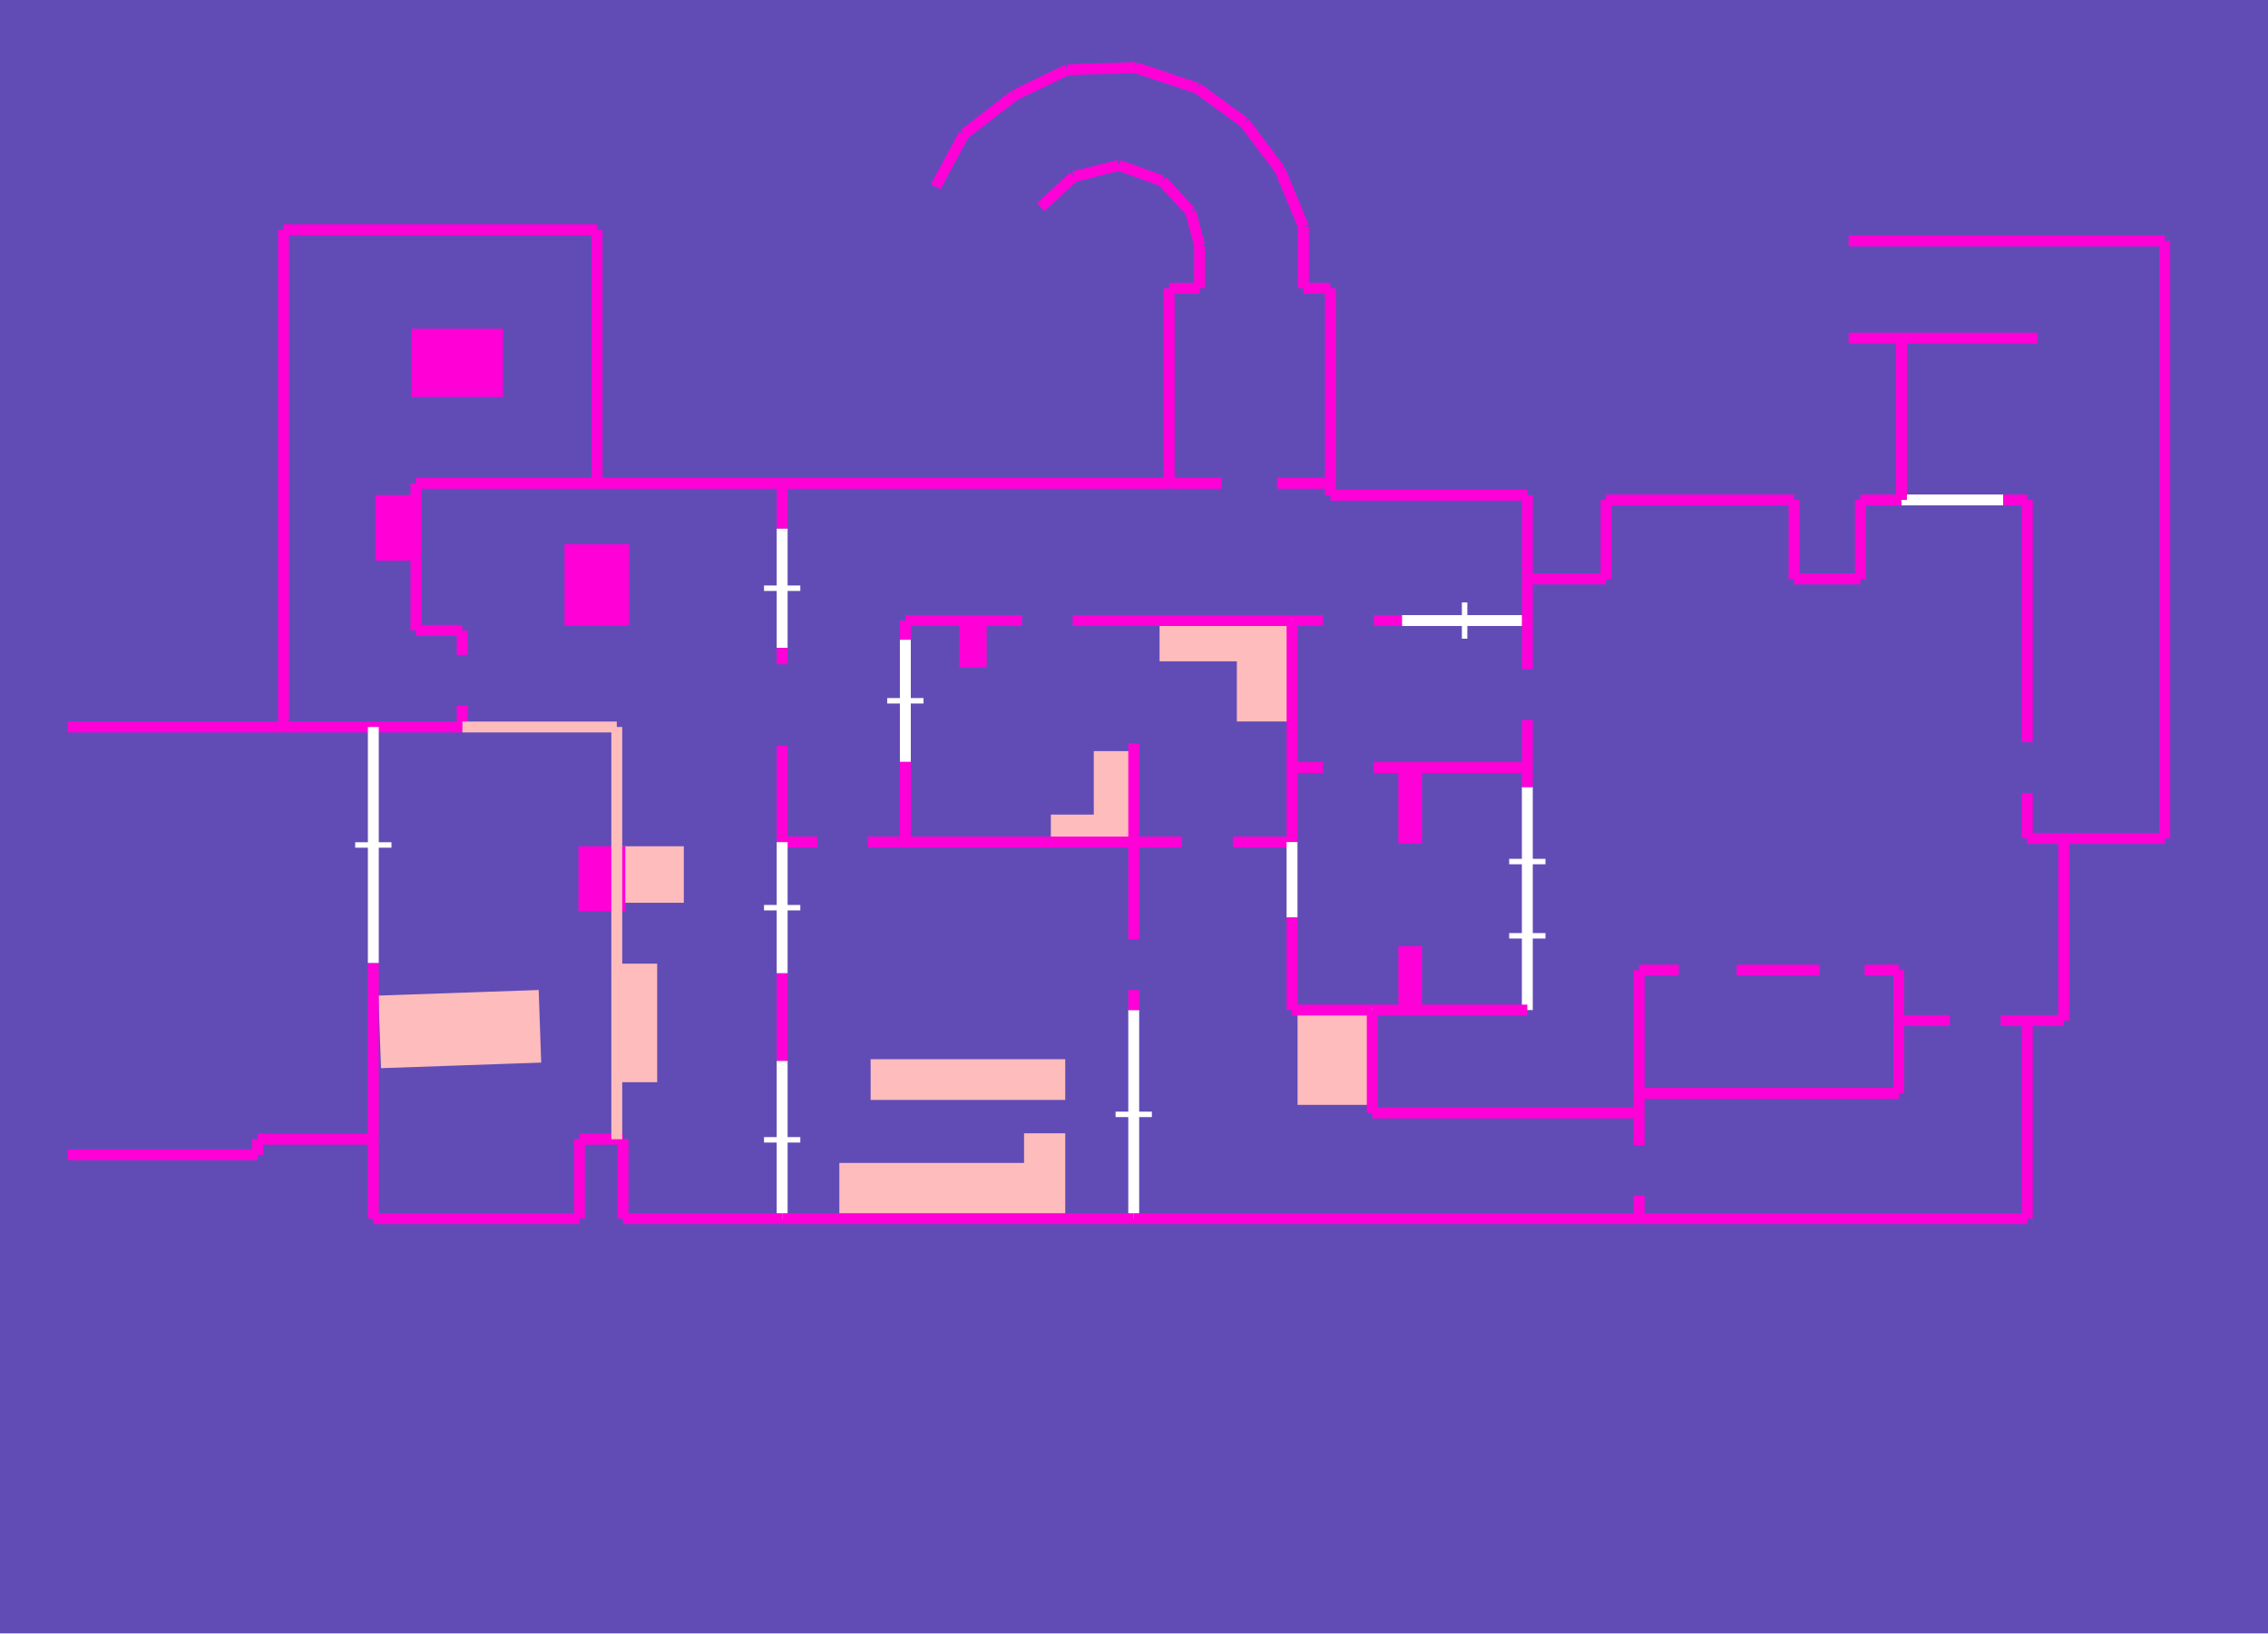
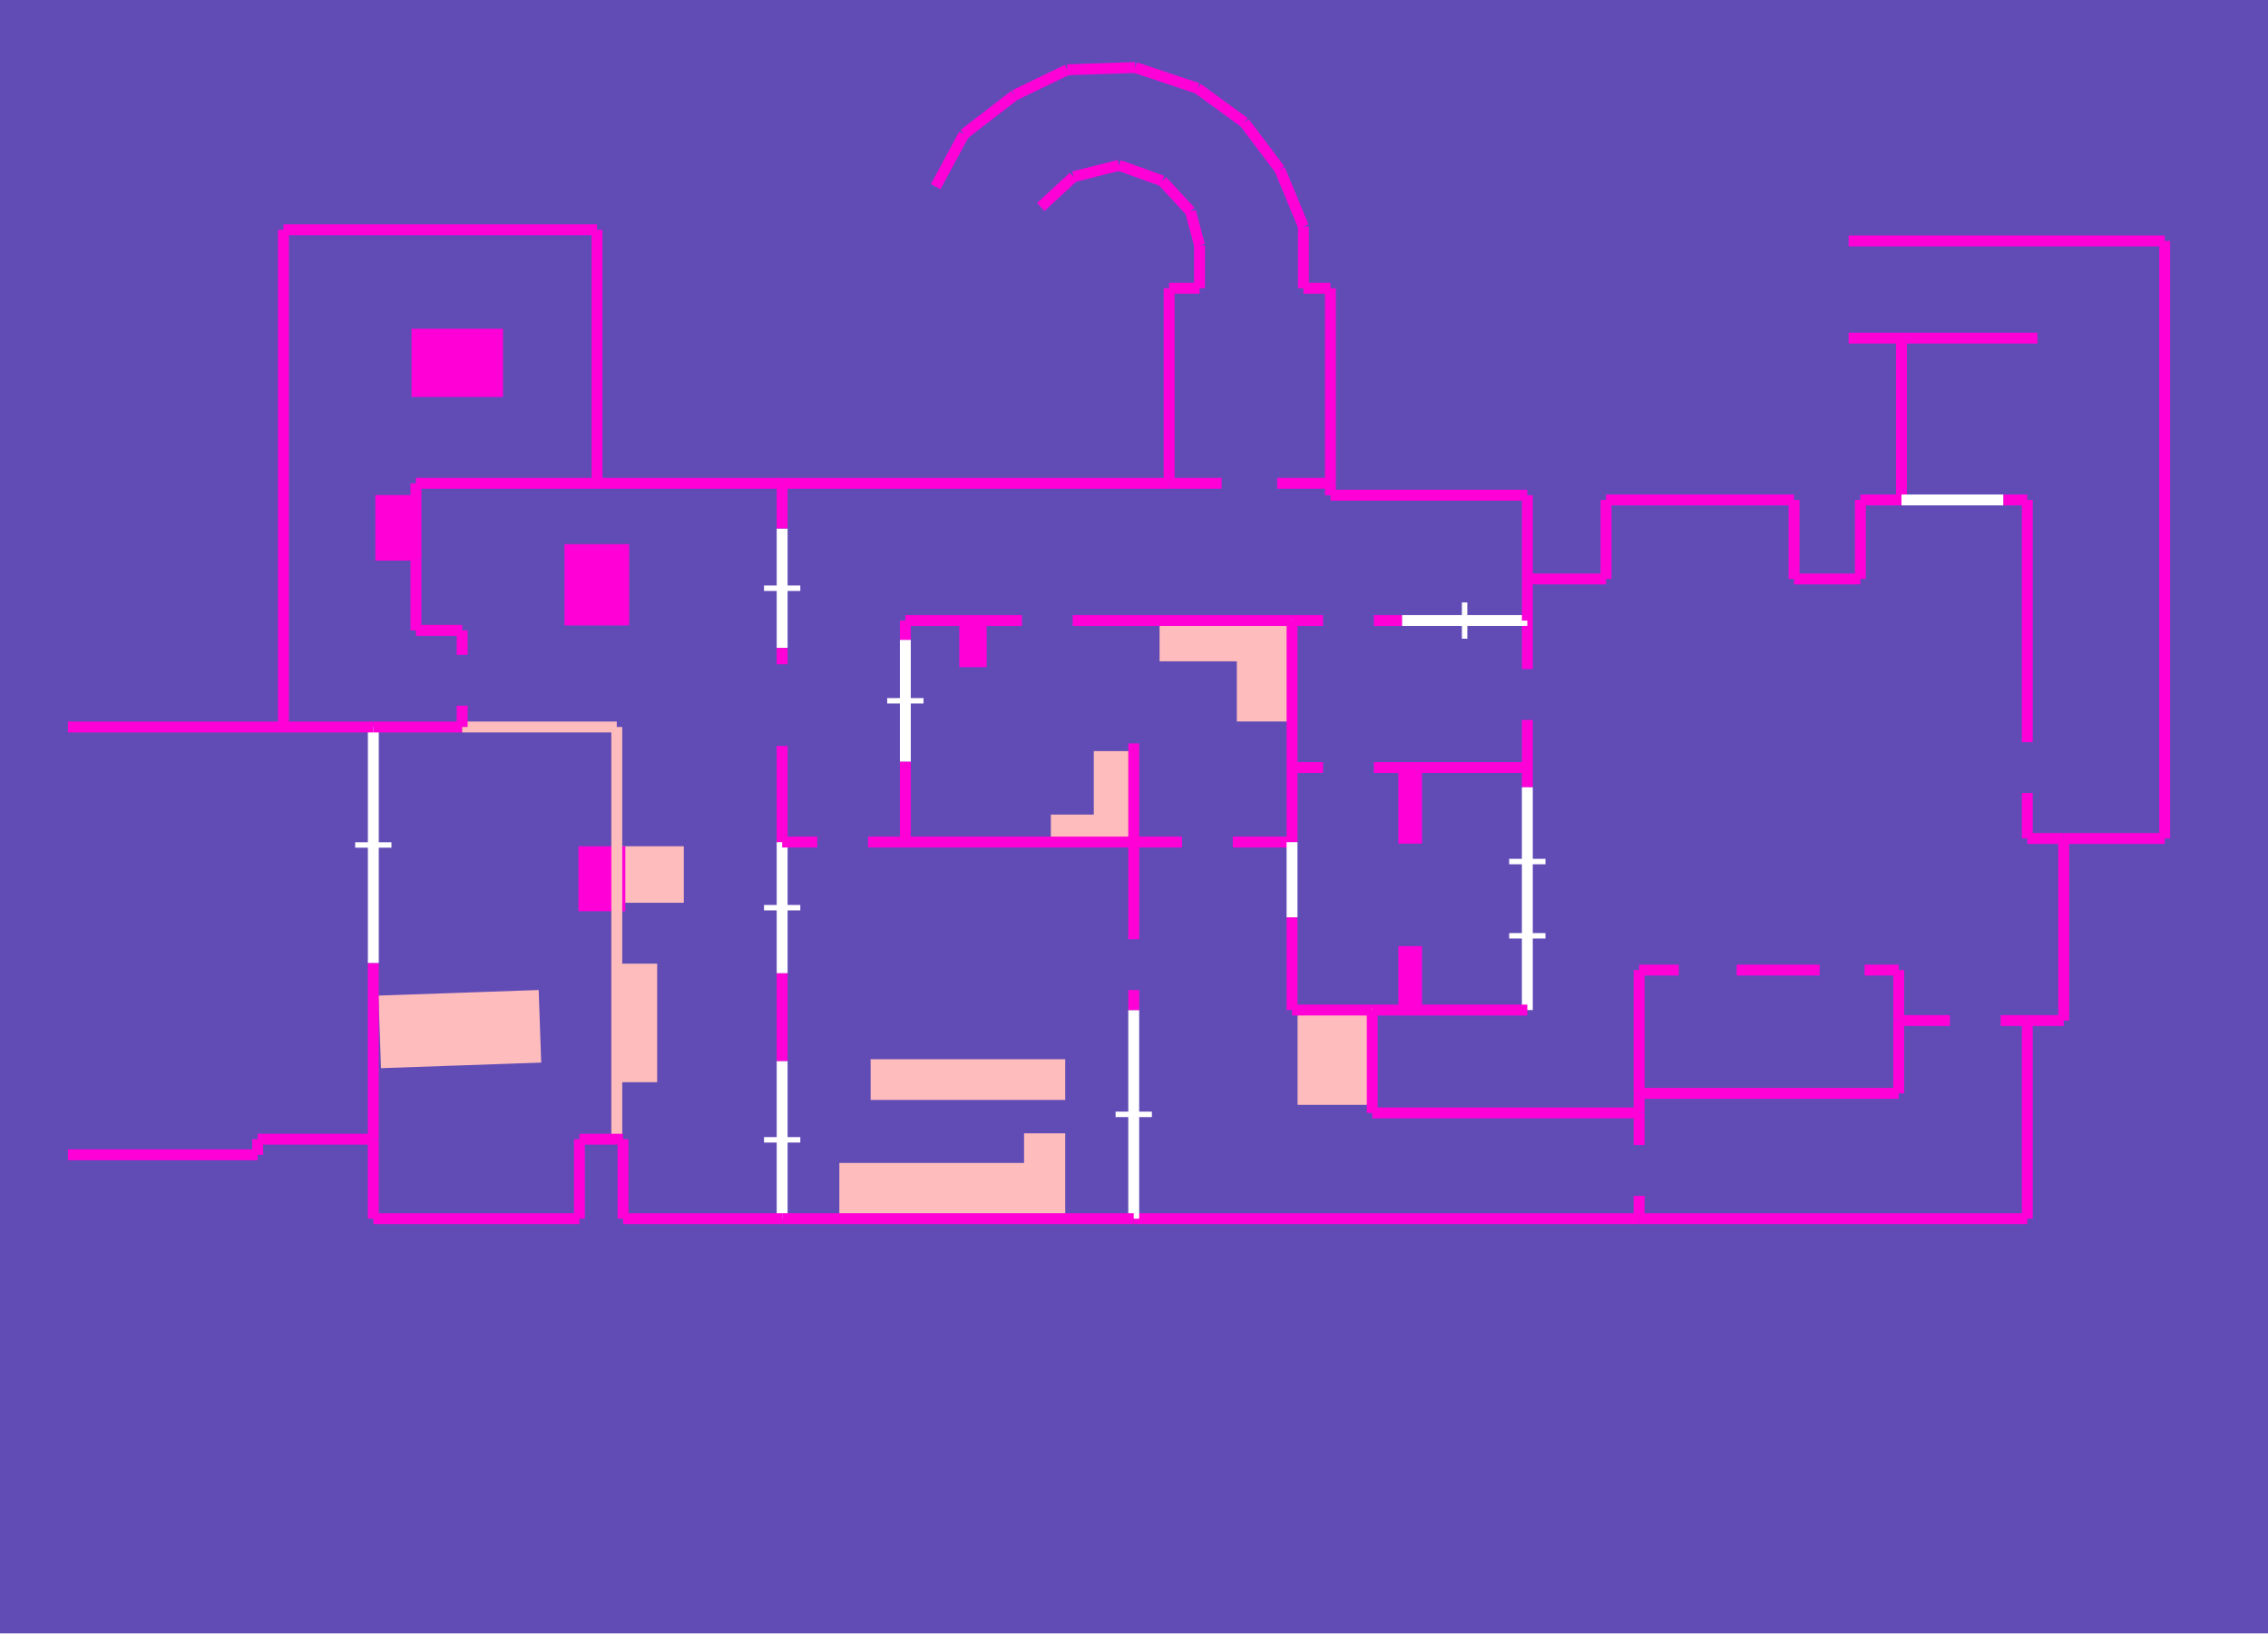
<svg xmlns="http://www.w3.org/2000/svg" viewBox="-33 -28 393 283">
  <rect fill="#614CB6" height="283" width="393" x="-33" y="-28" />
+   <path d="M118.24,-155.905 L151.207,-155.905 L151.207,-162.207 L118.24,-162.207 z" fill="#FFBCBC" stroke="#FFBCBC" stroke-width="0.75" transform="scale(1, -1)" />
+   <path d="M213.024,-147.009 L209.684,-147.009 L209.684,-136.311 L213.024,-136.311 z" fill="#FF00D7" stroke="#FF00D7" stroke-width="0.75" transform="scale(1, -1)" />
+   <path d="M149.471,-113.517 L163.453,-113.517 L163.453,-117.9 L149.471,-117.9 z" fill="#FFBCBC" stroke="#FFBCBC" stroke-width="0.75" transform="scale(1, -1)" />
+   <path d="M85.116,-119.004 L74.984,-119.004 L74.984,-128.044 L85.116,-128.044 z" fill="#FFBCBC" stroke="#FFBCBC" stroke-width="0.75" transform="scale(1, -1)" />
  <path d="M75.642,-66.657 L65.193,-66.657 L65.193,-79.998 L75.642,-79.998 z" fill="#FF00D7" stroke="#FF00D7" stroke-width="0.75" transform="scale(1, -1)" />
-   <path d="M213.024,-147.009 L209.684,-147.009 L209.684,-136.311 L213.024,-136.311 z" fill="#FF00D7" stroke="#FF00D7" stroke-width="0.75" transform="scale(1, -1)" />
+   <path d="M156.907,-102.517 L163.453,-102.517 L163.453,-117.9 L156.907,-117.9 z" fill="#FFBCBC" stroke="#FFBCBC" stroke-width="0.75" transform="scale(1, -1)" />
+   <path d="M192.219,-163.06 L204.782,-163.06 L204.782,-147.009 L192.219,-147.009 z" fill="#FFBCBC" stroke="#FFBCBC" stroke-width="0.75" transform="scale(1, -1)" />
  <path d="M168.307,-86.207 L190.885,-86.207 L190.885,-79.52 L168.307,-79.52 z" fill="#FFBCBC" stroke="#FFBCBC" stroke-width="0.75" transform="scale(1, -1)" />
+   <path d="M213.024,-104.989 L209.684,-104.989 L209.684,-117.795 L213.024,-117.795 z" fill="#FF00D7" stroke="#FF00D7" stroke-width="0.75" transform="scale(1, -1)" />
+   <path d="M53.779,-29.342 L38.683,-29.342 L38.683,-40.413 L53.779,-40.413 z" fill="#FF00D7" stroke="#FF00D7" stroke-width="0.75" transform="scale(1, -1)" />
+   <path d="M80.498,-159.132 L74.205,-159.132 L74.205,-139.347 L80.498,-139.347 z" fill="#FFBCBC" stroke="#FFBCBC" stroke-width="0.75" transform="scale(1, -1)" />
+   <path d="M67.609,-119.004 L74.984,-119.004 L74.984,-129.511 L67.609,-129.511 z" fill="#FF00D7" stroke="#FF00D7" stroke-width="0.75" transform="scale(1, -1)" />
+   <path d="M151.207,-168.741 L144.827,-168.741 L144.827,-183.154 L151.207,-183.154 z" fill="#FFBCBC" stroke="#FFBCBC" stroke-width="0.75" transform="scale(1, -1)" />
+   <path d="M32.412,-58.151 L39.073,-58.151 L39.073,-68.756 L32.412,-68.756 z" fill="#FF00D7" stroke="#FF00D7" stroke-width="0.75" transform="scale(1, -1)" />
+   <path d="M181.697,-96.632 L190.885,-96.632 L190.885,-79.52 L181.697,-79.52 z" fill="#FFBCBC" stroke="#FFBCBC" stroke-width="0.75" transform="scale(1, -1)" />
  <path d="M32.97,-144.866 L59.98,-143.924 L60.393,-155.748 L33.383,-156.69 z" fill="#FFBCBC" stroke="#FFBCBC" stroke-width="0.75" transform="scale(1, -1)" />
  <path d="M133.6,-79.52 L137.59,-79.52 L137.59,-87.225 L133.6,-87.225 z" fill="#FF00D7" stroke="#FF00D7" stroke-width="0.75" transform="scale(1, -1)" />
-   <path d="M53.779,-29.342 L38.683,-29.342 L38.683,-40.413 L53.779,-40.413 z" fill="#FF00D7" stroke="#FF00D7" stroke-width="0.75" transform="scale(1, -1)" />
-   <path d="M118.24,-155.905 L151.207,-155.905 L151.207,-162.207 L118.24,-162.207 z" fill="#FFBCBC" stroke="#FFBCBC" stroke-width="0.75" transform="scale(1, -1)" />
  <path d="M112.818,-173.874 L144.827,-173.874 L144.827,-183.154 L112.818,-183.154 z" fill="#FFBCBC" stroke="#FFBCBC" stroke-width="0.75" transform="scale(1, -1)" />
-   <path d="M80.498,-159.132 L74.205,-159.132 L74.205,-139.347 L80.498,-139.347 z" fill="#FFBCBC" stroke="#FFBCBC" stroke-width="0.75" transform="scale(1, -1)" />
-   <path d="M85.116,-119.004 L74.984,-119.004 L74.984,-128.044 L85.116,-128.044 z" fill="#FFBCBC" stroke="#FFBCBC" stroke-width="0.75" transform="scale(1, -1)" />
-   <path d="M213.024,-104.989 L209.684,-104.989 L209.684,-117.795 L213.024,-117.795 z" fill="#FF00D7" stroke="#FF00D7" stroke-width="0.75" transform="scale(1, -1)" />
-   <path d="M192.219,-163.06 L204.782,-163.06 L204.782,-147.009 L192.219,-147.009 z" fill="#FFBCBC" stroke="#FFBCBC" stroke-width="0.75" transform="scale(1, -1)" />
-   <path d="M156.907,-102.517 L163.453,-102.517 L163.453,-117.9 L156.907,-117.9 z" fill="#FFBCBC" stroke="#FFBCBC" stroke-width="0.75" transform="scale(1, -1)" />
-   <path d="M149.471,-113.517 L163.453,-113.517 L163.453,-117.9 L149.471,-117.9 z" fill="#FFBCBC" stroke="#FFBCBC" stroke-width="0.75" transform="scale(1, -1)" />
-   <path d="M181.697,-96.632 L190.885,-96.632 L190.885,-79.52 L181.697,-79.52 z" fill="#FFBCBC" stroke="#FFBCBC" stroke-width="0.75" transform="scale(1, -1)" />
-   <path d="M32.412,-58.151 L39.073,-58.151 L39.073,-68.756 L32.412,-68.756 z" fill="#FF00D7" stroke="#FF00D7" stroke-width="0.75" transform="scale(1, -1)" />
-   <path d="M67.609,-119.004 L74.984,-119.004 L74.984,-129.511 L67.609,-129.511 z" fill="#FF00D7" stroke="#FF00D7" stroke-width="0.75" transform="scale(1, -1)" />
-   <path d="M151.207,-168.741 L144.827,-168.741 L144.827,-183.154 L151.207,-183.154 z" fill="#FFBCBC" stroke="#FFBCBC" stroke-width="0.75" transform="scale(1, -1)" />
-   <path d="M169.589,-55.746 L102.533,-55.746 z" fill="none" stroke="#FF00D7" stroke-width="1.887" transform="scale(1, -1)" />
-   <path d="M129.139,-4.343 L129.139,-4.343 z" fill="none" stroke="#FF00D7" stroke-width="1.887" transform="scale(1, -1)" />
-   <path d="M31.689,-183.154 L67.405,-183.154 z" fill="none" stroke="#FF00D7" stroke-width="1.887" transform="scale(1, -1)" />
-   <path d="M296.487,-30.585 L287.333,-30.585 z" fill="none" stroke="#FF00D7" stroke-width="1.887" transform="scale(1, -1)" />
-   <path d="M178.681,-55.746 L169.589,-55.746 z" fill="none" stroke="#FF00D7" stroke-width="1.887" transform="scale(1, -1)" />
-   <path d="M11.652,-172.088 L11.652,-169.386 z" fill="none" stroke="#FF00D7" stroke-width="1.887" transform="scale(1, -1)" />
-   <path d="M16.121,-11.814 L70.451,-11.814 z" fill="none" stroke="#FF00D7" stroke-width="1.887" transform="scale(1, -1)" />
-   <path d="M67.405,-169.389 L74.96,-169.389 z" fill="none" stroke="#FF00D7" stroke-width="1.887" transform="scale(1, -1)" />
-   <path d="M245.295,-58.62 L245.295,-72.314 z" fill="none" stroke="#FF00D7" stroke-width="1.887" transform="scale(1, -1)" />
-   <path d="M163.715,16.303 L174.518,12.69 z" fill="none" stroke="#FF00D7" stroke-width="1.887" transform="scale(1, -1)" />
-   <path d="M192.858,-11.238 L192.858,-21.948 z" fill="none" stroke="#FF00D7" stroke-width="1.887" transform="scale(1, -1)" />
-   <path d="M324.597,-117.278 L342.103,-117.278 z" fill="none" stroke="#FF00D7" stroke-width="1.887" transform="scale(1, -1)" />
-   <path d="M74.96,-183.154 L74.96,-169.389 z" fill="none" stroke="#FF00D7" stroke-width="1.887" transform="scale(1, -1)" />
-   <path d="M163.453,-147.009 L163.453,-183.154 z" fill="none" stroke="#FFFFFF" stroke-width="1.887" transform="scale(1, -1)" />
-   <path d="M160.309,-165.082 L166.598,-165.082 z" fill="none" stroke="#FFFFFF" stroke-width="0.943" transform="scale(1, -1)" />
-   <path d="M173.291,-8.634 L168.389,-3.341 z" fill="none" stroke="#FF00D7" stroke-width="1.887" transform="scale(1, -1)" />
-   <path d="M47.088,-81.228 L47.088,-85.467 z" fill="none" stroke="#FF00D7" stroke-width="1.887" transform="scale(1, -1)" />
-   <path d="M47.088,-94.271 L47.088,-97.964 z" fill="none" stroke="#FF00D7" stroke-width="1.887" transform="scale(1, -1)" />
-   <path d="M289.368,-72.314 L289.368,-72.314 z" fill="none" stroke="#FF00D7" stroke-width="1.887" transform="scale(1, -1)" />
+   <path d="M70.451,-55.746 L39.073,-55.746 z" fill="none" stroke="#FF00D7" stroke-width="1.887" transform="scale(1, -1)" />
  <path d="M142.804,11.505 L151.941,15.909 z" fill="none" stroke="#FF00D7" stroke-width="1.887" transform="scale(1, -1)" />
-   <path d="M231.655,-104.989 L231.655,-108.41 z" fill="none" stroke="#FF00D7" stroke-width="1.887" transform="scale(1, -1)" />
+   <path d="M231.655,-79.52 L231.655,-87.935 z" fill="none" stroke="#FF00D7" stroke-width="1.887" transform="scale(1, -1)" />
+   <path d="M231.655,-96.739 L231.655,-104.989 z" fill="none" stroke="#FF00D7" stroke-width="1.887" transform="scale(1, -1)" />
+   <path d="M231.655,-57.805 L197.538,-57.805 z" fill="none" stroke="#FF00D7" stroke-width="1.887" transform="scale(1, -1)" />
+   <path d="M73.877,-169.389 L73.877,-97.964 z" fill="none" stroke="#FFBCBC" stroke-width="1.887" transform="scale(1, -1)" />
+   <path d="M197.538,-55.746 L188.302,-55.746 z" fill="none" stroke="#FF00D7" stroke-width="1.887" transform="scale(1, -1)" />
  <path d="M231.655,-79.52 L209.922,-79.52 z" fill="none" stroke="#FFFFFF" stroke-width="1.887" transform="scale(1, -1)" />
  <path d="M220.789,-76.376 L220.789,-82.664 z" fill="none" stroke="#FFFFFF" stroke-width="0.943" transform="scale(1, -1)" />
-   <path d="M102.533,-63.572 L102.533,-84.27 z" fill="none" stroke="#FFFFFF" stroke-width="1.887" transform="scale(1, -1)" />
-   <path d="M99.389,-73.921 L105.678,-73.921 z" fill="none" stroke="#FFFFFF" stroke-width="0.943" transform="scale(1, -1)" />
-   <path d="M296.487,-30.585 L320.047,-30.585 z" fill="none" stroke="#FF00D7" stroke-width="1.887" transform="scale(1, -1)" />
-   <path d="M134.04,4.746 L129.139,-4.343 z" fill="none" stroke="#FF00D7" stroke-width="1.887" transform="scale(1, -1)" />
-   <path d="M190.885,-79.52 L196.251,-79.52 z" fill="none" stroke="#FF00D7" stroke-width="1.887" transform="scale(1, -1)" />
-   <path d="M205.055,-79.52 L209.922,-79.52 z" fill="none" stroke="#FF00D7" stroke-width="1.887" transform="scale(1, -1)" />
-   <path d="M102.533,-55.746 L70.451,-55.746 z" fill="none" stroke="#FF00D7" stroke-width="1.887" transform="scale(1, -1)" />
-   <path d="M134.04,4.746 L142.804,11.505 z" fill="none" stroke="#FF00D7" stroke-width="1.887" transform="scale(1, -1)" />
+   <path d="M251.024,-183.154 L318.29,-183.154 z" fill="none" stroke="#FF00D7" stroke-width="1.887" transform="scale(1, -1)" />
+   <path d="M231.655,-104.989 L231.655,-108.41 z" fill="none" stroke="#FF00D7" stroke-width="1.887" transform="scale(1, -1)" />
+   <path d="M231.655,-57.805 L231.655,-57.805 z" fill="none" stroke="#FF00D7" stroke-width="1.887" transform="scale(1, -1)" />
  <path d="M231.655,-108.41 L231.655,-147.009 z" fill="none" stroke="#FFFFFF" stroke-width="1.887" transform="scale(1, -1)" />
  <path d="M228.511,-121.276 L234.799,-121.276 z" fill="none" stroke="#FFFFFF" stroke-width="0.943" transform="scale(1, -1)" />
  <path d="M228.511,-134.143 L234.799,-134.143 z" fill="none" stroke="#FFFFFF" stroke-width="0.943" transform="scale(1, -1)" />
-   <path d="M123.879,-117.9 L123.879,-103.992 z" fill="none" stroke="#FF00D7" stroke-width="1.887" transform="scale(1, -1)" />
+   <path d="M174.518,12.69 L182.638,6.773 z" fill="none" stroke="#FF00D7" stroke-width="1.887" transform="scale(1, -1)" />
+   <path d="M190.885,-147.009 L204.782,-147.009 z" fill="none" stroke="#FF00D7" stroke-width="1.887" transform="scale(1, -1)" />
+   <path d="M296.487,-30.585 L287.333,-30.585 z" fill="none" stroke="#FF00D7" stroke-width="1.887" transform="scale(1, -1)" />
+   <path d="M11.652,-169.386 L31.689,-169.386 z" fill="none" stroke="#FF00D7" stroke-width="1.887" transform="scale(1, -1)" />
+   <path d="M296.011,-140.083 L296.011,-148.827 z" fill="none" stroke="#FF00D7" stroke-width="1.887" transform="scale(1, -1)" />
+   <path d="M169.589,-21.948 L169.589,-55.746 z" fill="none" stroke="#FF00D7" stroke-width="1.887" transform="scale(1, -1)" />
+   <path d="M277.874,-72.314 L289.368,-72.314 z" fill="none" stroke="#FF00D7" stroke-width="1.887" transform="scale(1, -1)" />
+   <path d="M289.368,-58.62 L289.368,-72.314 z" fill="none" stroke="#FF00D7" stroke-width="1.887" transform="scale(1, -1)" />
+   <path d="M174.859,-14.499 L173.291,-8.634 z" fill="none" stroke="#FF00D7" stroke-width="1.887" transform="scale(1, -1)" />
+   <path d="M67.405,-183.154 L67.405,-169.389 z" fill="none" stroke="#FF00D7" stroke-width="1.887" transform="scale(1, -1)" />
+   <path d="M324.597,-148.827 L324.597,-117.278 z" fill="none" stroke="#FF00D7" stroke-width="1.887" transform="scale(1, -1)" />
+   <path d="M11.652,-172.088 L11.652,-169.386 z" fill="none" stroke="#FF00D7" stroke-width="1.887" transform="scale(1, -1)" />
+   <path d="M296.487,-30.585 L296.487,-58.62 z" fill="none" stroke="#FF00D7" stroke-width="1.887" transform="scale(1, -1)" />
+   <path d="M192.858,-21.948 L197.538,-21.948 z" fill="none" stroke="#FF00D7" stroke-width="1.887" transform="scale(1, -1)" />
+   <path d="M251.024,-161.449 L251.024,-164.837 z" fill="none" stroke="#FF00D7" stroke-width="1.887" transform="scale(1, -1)" />
+   <path d="M163.453,-183.154 L251.024,-183.154 z" fill="none" stroke="#FF00D7" stroke-width="1.887" transform="scale(1, -1)" />
+   <path d="M39.073,-81.228 L47.088,-81.228 z" fill="none" stroke="#FF00D7" stroke-width="1.887" transform="scale(1, -1)" />
+   <path d="M173.291,-8.634 L168.389,-3.341 z" fill="none" stroke="#FF00D7" stroke-width="1.887" transform="scale(1, -1)" />
+   <path d="M102.533,-155.831 L102.533,-183.154 z" fill="none" stroke="#FFFFFF" stroke-width="1.887" transform="scale(1, -1)" />
+   <path d="M99.389,-169.492 L105.678,-169.492 z" fill="none" stroke="#FFFFFF" stroke-width="0.943" transform="scale(1, -1)" />
+   <path d="M277.874,-72.314 L277.874,-58.62 z" fill="none" stroke="#FF00D7" stroke-width="1.887" transform="scale(1, -1)" />
+   <path d="M67.405,-169.389 L74.96,-169.389 z" fill="none" stroke="#FF00D7" stroke-width="1.887" transform="scale(1, -1)" />
+   <path d="M31.689,-183.154 L67.405,-183.154 z" fill="none" stroke="#FF00D7" stroke-width="1.887" transform="scale(1, -1)" />
+   <path d="M188.761,-1.346 L192.858,-11.238 z" fill="none" stroke="#FF00D7" stroke-width="1.887" transform="scale(1, -1)" />
+   <path d="M123.879,-82.855 L123.879,-103.992 z" fill="none" stroke="#FFFFFF" stroke-width="1.887" transform="scale(1, -1)" />
+   <path d="M120.735,-93.423 L127.023,-93.423 z" fill="none" stroke="#FFFFFF" stroke-width="0.943" transform="scale(1, -1)" />
+   <path d="M190.885,-79.52 L196.251,-79.52 z" fill="none" stroke="#FF00D7" stroke-width="1.887" transform="scale(1, -1)" />
+   <path d="M205.055,-79.52 L209.922,-79.52 z" fill="none" stroke="#FF00D7" stroke-width="1.887" transform="scale(1, -1)" />
+   <path d="M324.597,-117.278 L342.103,-117.278 z" fill="none" stroke="#FF00D7" stroke-width="1.887" transform="scale(1, -1)" />
+   <path d="M287.333,-30.585 L287.333,-30.585 z" fill="none" stroke="#FF00D7" stroke-width="1.887" transform="scale(1, -1)" />
+   <path d="M123.879,-79.52 L144.074,-79.52 z" fill="none" stroke="#FF00D7" stroke-width="1.887" transform="scale(1, -1)" />
+   <path d="M152.879,-79.52 L190.885,-79.52 z" fill="none" stroke="#FF00D7" stroke-width="1.887" transform="scale(1, -1)" />
+   <path d="M123.879,-79.52 L123.879,-82.855 z" fill="none" stroke="#FF00D7" stroke-width="1.887" transform="scale(1, -1)" />
+   <path d="M129.139,-4.343 L129.139,-4.343 z" fill="none" stroke="#FF00D7" stroke-width="1.887" transform="scale(1, -1)" />
+   <path d="M342.103,-117.278 L342.103,-13.745 z" fill="none" stroke="#FF00D7" stroke-width="1.887" transform="scale(1, -1)" />
  <path d="M190.885,-104.989 L196.251,-104.989 z" fill="none" stroke="#FF00D7" stroke-width="1.887" transform="scale(1, -1)" />
  <path d="M205.055,-104.989 L231.655,-104.989 z" fill="none" stroke="#FF00D7" stroke-width="1.887" transform="scale(1, -1)" />
-   <path d="M296.011,-140.083 L296.011,-148.827 z" fill="none" stroke="#FF00D7" stroke-width="1.887" transform="scale(1, -1)" />
-   <path d="M151.941,15.909 L163.715,16.303 z" fill="none" stroke="#FF00D7" stroke-width="1.887" transform="scale(1, -1)" />
-   <path d="M70.451,-11.814 L70.451,-55.746 z" fill="none" stroke="#FF00D7" stroke-width="1.887" transform="scale(1, -1)" />
-   <path d="M123.879,-117.9 L163.453,-117.9 z" fill="none" stroke="#FF00D7" stroke-width="1.887" transform="scale(1, -1)" />
-   <path d="M277.874,-58.62 L245.295,-58.62 z" fill="none" stroke="#FF00D7" stroke-width="1.887" transform="scale(1, -1)" />
-   <path d="M251.024,-164.837 L204.782,-164.837 z" fill="none" stroke="#FF00D7" stroke-width="1.887" transform="scale(1, -1)" />
-   <path d="M231.655,-57.805 L197.538,-57.805 z" fill="none" stroke="#FF00D7" stroke-width="1.887" transform="scale(1, -1)" />
+   <path d="M102.533,-55.746 L70.451,-55.746 z" fill="none" stroke="#FF00D7" stroke-width="1.887" transform="scale(1, -1)" />
+   <path d="M318.29,-148.827 L313.676,-148.827 z" fill="none" stroke="#FF00D7" stroke-width="1.887" transform="scale(1, -1)" />
+   <path d="M304.872,-148.827 L296.011,-148.827 z" fill="none" stroke="#FF00D7" stroke-width="1.887" transform="scale(1, -1)" />
+   <path d="M231.655,-72.314 L231.655,-57.805 z" fill="none" stroke="#FF00D7" stroke-width="1.887" transform="scale(1, -1)" />
+   <path d="M318.29,-148.827 L324.597,-148.827 z" fill="none" stroke="#FF00D7" stroke-width="1.887" transform="scale(1, -1)" />
+   <path d="M31.689,-169.386 L31.689,-183.154 z" fill="none" stroke="#FF00D7" stroke-width="1.887" transform="scale(1, -1)" />
+   <path d="M31.689,-138.846 L31.689,-169.386 z" fill="none" stroke="#FF00D7" stroke-width="1.887" transform="scale(1, -1)" />
  <path d="M163.453,-117.9 L171.815,-117.9 z" fill="none" stroke="#FF00D7" stroke-width="1.887" transform="scale(1, -1)" />
  <path d="M180.619,-117.9 L190.885,-117.9 z" fill="none" stroke="#FF00D7" stroke-width="1.887" transform="scale(1, -1)" />
+   <path d="M160.889,-0.641 L153.021,-2.627 z" fill="none" stroke="#FF00D7" stroke-width="1.887" transform="scale(1, -1)" />
+   <path d="M251.024,-161.449 L296.011,-161.449 z" fill="none" stroke="#FF00D7" stroke-width="1.887" transform="scale(1, -1)" />
+   <path d="M289.368,-72.314 L289.368,-72.314 z" fill="none" stroke="#FF00D7" stroke-width="1.887" transform="scale(1, -1)" />
+   <path d="M16.121,-11.814 L70.451,-11.814 z" fill="none" stroke="#FF00D7" stroke-width="1.887" transform="scale(1, -1)" />
+   <path d="M31.689,-138.846 L31.689,-97.964 z" fill="none" stroke="#FFFFFF" stroke-width="1.887" transform="scale(1, -1)" />
+   <path d="M34.833,-118.405 L28.545,-118.405 z" fill="none" stroke="#FFFFFF" stroke-width="0.943" transform="scale(1, -1)" />
+   <path d="M251.024,-140.083 L251.024,-161.449 z" fill="none" stroke="#FF00D7" stroke-width="1.887" transform="scale(1, -1)" />
+   <path d="M151.941,15.909 L163.715,16.303 z" fill="none" stroke="#FF00D7" stroke-width="1.887" transform="scale(1, -1)" />
+   <path d="M39.073,-68.756 L39.073,-81.228 z" fill="none" stroke="#FF00D7" stroke-width="1.887" transform="scale(1, -1)" />
+   <path d="M190.885,-130.94 L190.885,-147.009 z" fill="none" stroke="#FF00D7" stroke-width="1.887" transform="scale(1, -1)" />
+   <path d="M153.021,-2.627 L147.345,-7.868 z" fill="none" stroke="#FF00D7" stroke-width="1.887" transform="scale(1, -1)" />
+   <path d="M169.589,-21.948 L174.859,-21.948 z" fill="none" stroke="#FF00D7" stroke-width="1.887" transform="scale(1, -1)" />
+   <path d="M102.533,-63.572 L102.533,-84.27 z" fill="none" stroke="#FFFFFF" stroke-width="1.887" transform="scale(1, -1)" />
+   <path d="M99.389,-73.921 L105.678,-73.921 z" fill="none" stroke="#FFFFFF" stroke-width="0.943" transform="scale(1, -1)" />
+   <path d="M163.453,-147.009 L163.453,-183.154 z" fill="none" stroke="#FFFFFF" stroke-width="1.887" transform="scale(1, -1)" />
+   <path d="M160.309,-165.082 L166.598,-165.082 z" fill="none" stroke="#FFFFFF" stroke-width="0.943" transform="scale(1, -1)" />
+   <path d="M102.533,-140.642 L102.533,-117.9 z" fill="none" stroke="#FFFFFF" stroke-width="1.887" transform="scale(1, -1)" />
+   <path d="M105.678,-129.271 L99.389,-129.271 z" fill="none" stroke="#FFFFFF" stroke-width="0.943" transform="scale(1, -1)" />
+   <path d="M296.011,-161.449 L296.011,-148.827 z" fill="none" stroke="#FF00D7" stroke-width="1.887" transform="scale(1, -1)" />
+   <path d="M282.305,-140.083 L267.936,-140.083 z" fill="none" stroke="#FF00D7" stroke-width="1.887" transform="scale(1, -1)" />
+   <path d="M192.858,-11.238 L192.858,-21.948 z" fill="none" stroke="#FF00D7" stroke-width="1.887" transform="scale(1, -1)" />
+   <path d="M296.487,-30.585 L320.047,-30.585 z" fill="none" stroke="#FF00D7" stroke-width="1.887" transform="scale(1, -1)" />
+   <path d="M251.024,-164.837 L251.024,-170.398 z" fill="none" stroke="#FF00D7" stroke-width="1.887" transform="scale(1, -1)" />
+   <path d="M251.024,-179.202 L251.024,-183.154 z" fill="none" stroke="#FF00D7" stroke-width="1.887" transform="scale(1, -1)" />
+   <path d="M47.088,-97.964 L31.689,-97.964 z" fill="none" stroke="#FF00D7" stroke-width="1.887" transform="scale(1, -1)" />
+   <path d="M178.681,-55.746 L169.589,-55.746 z" fill="none" stroke="#FF00D7" stroke-width="1.887" transform="scale(1, -1)" />
+   <path d="M102.533,-183.154 L163.453,-183.154 z" fill="none" stroke="#FF00D7" stroke-width="1.887" transform="scale(1, -1)" />
+   <path d="M102.533,-55.746 L102.533,-63.572 z" fill="none" stroke="#FF00D7" stroke-width="1.887" transform="scale(1, -1)" />
+   <path d="M318.29,-117.278 L318.29,-109.4 z" fill="none" stroke="#FF00D7" stroke-width="1.887" transform="scale(1, -1)" />
+   <path d="M318.29,-100.596 L318.29,-58.62 z" fill="none" stroke="#FF00D7" stroke-width="1.887" transform="scale(1, -1)" />
+   <path d="M190.885,-117.9 L190.885,-130.94 z" fill="none" stroke="#FFFFFF" stroke-width="1.887" transform="scale(1, -1)" />
+   <path d="M318.29,-58.62 L314.13,-58.62 z" fill="none" stroke="#FF00D7" stroke-width="1.887" transform="scale(1, -1)" />
+   <path d="M251.024,-164.837 L204.782,-164.837 z" fill="none" stroke="#FF00D7" stroke-width="1.887" transform="scale(1, -1)" />
+   <path d="M123.879,-117.9 L163.453,-117.9 z" fill="none" stroke="#FF00D7" stroke-width="1.887" transform="scale(1, -1)" />
+   <path d="M169.589,-55.746 L102.533,-55.746 z" fill="none" stroke="#FF00D7" stroke-width="1.887" transform="scale(1, -1)" />
+   <path d="M74.96,-183.154 L102.533,-183.154 z" fill="none" stroke="#FF00D7" stroke-width="1.887" transform="scale(1, -1)" />
+   <path d="M277.874,-58.62 L245.295,-58.62 z" fill="none" stroke="#FF00D7" stroke-width="1.887" transform="scale(1, -1)" />
+   <path d="M190.885,-79.52 L190.885,-117.9 z" fill="none" stroke="#FF00D7" stroke-width="1.887" transform="scale(1, -1)" />
+   <path d="M168.389,-3.341 L160.889,-0.641 z" fill="none" stroke="#FF00D7" stroke-width="1.887" transform="scale(1, -1)" />
+   <path d="M197.538,-57.805 L197.538,-55.746 z" fill="none" stroke="#FF00D7" stroke-width="1.887" transform="scale(1, -1)" />
+   <path d="M73.877,-97.964 L47.088,-97.964 z" fill="none" stroke="#FFBCBC" stroke-width="1.887" transform="scale(1, -1)" />
+   <path d="M102.533,-84.27 L102.533,-87.097 z" fill="none" stroke="#FF00D7" stroke-width="1.887" transform="scale(1, -1)" />
+   <path d="M102.533,-101.247 L102.533,-117.9 z" fill="none" stroke="#FF00D7" stroke-width="1.887" transform="scale(1, -1)" />
+   <path d="M163.453,-117.9 L163.453,-134.74 z" fill="none" stroke="#FF00D7" stroke-width="1.887" transform="scale(1, -1)" />
+   <path d="M163.453,-143.545 L163.453,-147.009 z" fill="none" stroke="#FF00D7" stroke-width="1.887" transform="scale(1, -1)" />
+   <path d="M163.715,16.303 L174.518,12.69 z" fill="none" stroke="#FF00D7" stroke-width="1.887" transform="scale(1, -1)" />
+   <path d="M245.295,-72.314 L231.655,-72.314 z" fill="none" stroke="#FF00D7" stroke-width="1.887" transform="scale(1, -1)" />
+   <path d="M324.597,-117.278 L318.29,-117.278 z" fill="none" stroke="#FF00D7" stroke-width="1.887" transform="scale(1, -1)" />
+   <path d="M70.451,-11.814 L70.451,-55.746 z" fill="none" stroke="#FF00D7" stroke-width="1.887" transform="scale(1, -1)" />
+   <path d="M231.655,-72.314 L231.655,-79.52 z" fill="none" stroke="#FF00D7" stroke-width="1.887" transform="scale(1, -1)" />
+   <path d="M245.295,-58.62 L245.295,-72.314 z" fill="none" stroke="#FF00D7" stroke-width="1.887" transform="scale(1, -1)" />
+   <path d="M204.782,-147.009 L231.655,-147.009 z" fill="none" stroke="#FF00D7" stroke-width="1.887" transform="scale(1, -1)" />
+   <path d="M197.538,-21.948 L197.538,-55.746 z" fill="none" stroke="#FF00D7" stroke-width="1.887" transform="scale(1, -1)" />
+   <path d="M39.073,-68.756 L39.073,-55.746 z" fill="none" stroke="#FF00D7" stroke-width="1.887" transform="scale(1, -1)" />
+   <path d="M74.96,-183.154 L74.96,-169.389 z" fill="none" stroke="#FF00D7" stroke-width="1.887" transform="scale(1, -1)" />
+   <path d="M257.897,-140.083 L251.024,-140.083 z" fill="none" stroke="#FF00D7" stroke-width="1.887" transform="scale(1, -1)" />
+   <path d="M296.487,-58.62 L289.368,-58.62 z" fill="none" stroke="#FF00D7" stroke-width="1.887" transform="scale(1, -1)" />
+   <path d="M204.782,-164.837 L204.782,-147.009 z" fill="none" stroke="#FF00D7" stroke-width="1.887" transform="scale(1, -1)" />
+   <path d="M-21.222,-172.088 L11.652,-172.088 z" fill="none" stroke="#FF00D7" stroke-width="1.887" transform="scale(1, -1)" />
+   <path d="M296.487,-58.62 L314.13,-58.62 z" fill="none" stroke="#FFFFFF" stroke-width="1.887" transform="scale(1, -1)" />
+   <path d="M290.103,-140.083 L296.011,-140.083 z" fill="none" stroke="#FF00D7" stroke-width="1.887" transform="scale(1, -1)" />
+   <path d="M134.04,4.746 L129.139,-4.343 z" fill="none" stroke="#FF00D7" stroke-width="1.887" transform="scale(1, -1)" />
+   <path d="M47.088,-81.228 L47.088,-85.467 z" fill="none" stroke="#FF00D7" stroke-width="1.887" transform="scale(1, -1)" />
+   <path d="M47.088,-94.271 L47.088,-97.964 z" fill="none" stroke="#FF00D7" stroke-width="1.887" transform="scale(1, -1)" />
+   <path d="M123.879,-117.9 L123.879,-103.992 z" fill="none" stroke="#FF00D7" stroke-width="1.887" transform="scale(1, -1)" />
+   <path d="M134.04,4.746 L142.804,11.505 z" fill="none" stroke="#FF00D7" stroke-width="1.887" transform="scale(1, -1)" />
+   <path d="M-21.222,-97.964 L31.689,-97.964 z" fill="none" stroke="#FF00D7" stroke-width="1.887" transform="scale(1, -1)" />
+   <path d="M342.103,-13.745 L287.333,-13.745 z" fill="none" stroke="#FF00D7" stroke-width="1.887" transform="scale(1, -1)" />
+   <path d="M102.533,-140.642 L102.533,-155.831 z" fill="none" stroke="#FF00D7" stroke-width="1.887" transform="scale(1, -1)" />
+   <path d="M174.859,-14.499 L174.859,-21.948 z" fill="none" stroke="#FF00D7" stroke-width="1.887" transform="scale(1, -1)" />
+   <path d="M318.29,-183.154 L318.29,-148.827 z" fill="none" stroke="#FF00D7" stroke-width="1.887" transform="scale(1, -1)" />
+   <path d="M163.453,-117.9 L163.453,-100.811 z" fill="none" stroke="#FF00D7" stroke-width="1.887" transform="scale(1, -1)" />
+   <path d="M16.121,-97.964 L16.121,-11.814 z" fill="none" stroke="#FF00D7" stroke-width="1.887" transform="scale(1, -1)" />
  <path d="M102.533,-117.9 L108.615,-117.9 z" fill="none" stroke="#FF00D7" stroke-width="1.887" transform="scale(1, -1)" />
  <path d="M117.419,-117.9 L123.879,-117.9 z" fill="none" stroke="#FF00D7" stroke-width="1.887" transform="scale(1, -1)" />
-   <path d="M192.858,-21.948 L197.538,-21.948 z" fill="none" stroke="#FF00D7" stroke-width="1.887" transform="scale(1, -1)" />
-   <path d="M102.533,-140.642 L102.533,-117.9 z" fill="none" stroke="#FFFFFF" stroke-width="1.887" transform="scale(1, -1)" />
-   <path d="M105.678,-129.271 L99.389,-129.271 z" fill="none" stroke="#FFFFFF" stroke-width="0.943" transform="scale(1, -1)" />
-   <path d="M296.487,-58.62 L289.368,-58.62 z" fill="none" stroke="#FF00D7" stroke-width="1.887" transform="scale(1, -1)" />
-   <path d="M70.451,-55.746 L39.073,-55.746 z" fill="none" stroke="#FF00D7" stroke-width="1.887" transform="scale(1, -1)" />
-   <path d="M11.652,-169.386 L31.689,-169.386 z" fill="none" stroke="#FF00D7" stroke-width="1.887" transform="scale(1, -1)" />
-   <path d="M190.885,-130.94 L190.885,-147.009 z" fill="none" stroke="#FF00D7" stroke-width="1.887" transform="scale(1, -1)" />
-   <path d="M277.874,-72.314 L289.368,-72.314 z" fill="none" stroke="#FF00D7" stroke-width="1.887" transform="scale(1, -1)" />
-   <path d="M342.103,-13.745 L287.333,-13.745 z" fill="none" stroke="#FF00D7" stroke-width="1.887" transform="scale(1, -1)" />
-   <path d="M174.518,12.69 L182.638,6.773 z" fill="none" stroke="#FF00D7" stroke-width="1.887" transform="scale(1, -1)" />
-   <path d="M169.589,-21.948 L174.859,-21.948 z" fill="none" stroke="#FF00D7" stroke-width="1.887" transform="scale(1, -1)" />
-   <path d="M31.689,-138.846 L31.689,-169.386 z" fill="none" stroke="#FF00D7" stroke-width="1.887" transform="scale(1, -1)" />
-   <path d="M163.453,-117.9 L163.453,-134.74 z" fill="none" stroke="#FF00D7" stroke-width="1.887" transform="scale(1, -1)" />
-   <path d="M163.453,-143.545 L163.453,-147.009 z" fill="none" stroke="#FF00D7" stroke-width="1.887" transform="scale(1, -1)" />
-   <path d="M231.655,-72.314 L231.655,-57.805 z" fill="none" stroke="#FF00D7" stroke-width="1.887" transform="scale(1, -1)" />
-   <path d="M39.073,-81.228 L47.088,-81.228 z" fill="none" stroke="#FF00D7" stroke-width="1.887" transform="scale(1, -1)" />
-   <path d="M73.877,-97.964 L47.088,-97.964 z" fill="none" stroke="#FFBCBC" stroke-width="1.887" transform="scale(1, -1)" />
-   <path d="M231.655,-79.52 L231.655,-87.935 z" fill="none" stroke="#FF00D7" stroke-width="1.887" transform="scale(1, -1)" />
-   <path d="M231.655,-96.739 L231.655,-104.989 z" fill="none" stroke="#FF00D7" stroke-width="1.887" transform="scale(1, -1)" />
-   <path d="M123.879,-79.52 L144.074,-79.52 z" fill="none" stroke="#FF00D7" stroke-width="1.887" transform="scale(1, -1)" />
-   <path d="M152.879,-79.52 L190.885,-79.52 z" fill="none" stroke="#FF00D7" stroke-width="1.887" transform="scale(1, -1)" />
-   <path d="M296.487,-58.62 L314.13,-58.62 z" fill="none" stroke="#FFFFFF" stroke-width="1.887" transform="scale(1, -1)" />
-   <path d="M277.874,-72.314 L277.874,-58.62 z" fill="none" stroke="#FF00D7" stroke-width="1.887" transform="scale(1, -1)" />
-   <path d="M102.533,-55.746 L102.533,-63.572 z" fill="none" stroke="#FF00D7" stroke-width="1.887" transform="scale(1, -1)" />
-   <path d="M318.29,-58.62 L314.13,-58.62 z" fill="none" stroke="#FF00D7" stroke-width="1.887" transform="scale(1, -1)" />
-   <path d="M-21.222,-97.964 L31.689,-97.964 z" fill="none" stroke="#FF00D7" stroke-width="1.887" transform="scale(1, -1)" />
-   <path d="M67.405,-183.154 L67.405,-169.389 z" fill="none" stroke="#FF00D7" stroke-width="1.887" transform="scale(1, -1)" />
-   <path d="M102.533,-140.642 L102.533,-155.831 z" fill="none" stroke="#FF00D7" stroke-width="1.887" transform="scale(1, -1)" />
-   <path d="M318.29,-148.827 L324.597,-148.827 z" fill="none" stroke="#FF00D7" stroke-width="1.887" transform="scale(1, -1)" />
-   <path d="M39.073,-68.756 L39.073,-81.228 z" fill="none" stroke="#FF00D7" stroke-width="1.887" transform="scale(1, -1)" />
-   <path d="M197.538,-57.805 L197.538,-55.746 z" fill="none" stroke="#FF00D7" stroke-width="1.887" transform="scale(1, -1)" />
-   <path d="M257.897,-140.083 L251.024,-140.083 z" fill="none" stroke="#FF00D7" stroke-width="1.887" transform="scale(1, -1)" />
-   <path d="M16.121,-97.964 L16.121,-11.814 z" fill="none" stroke="#FF00D7" stroke-width="1.887" transform="scale(1, -1)" />
-   <path d="M289.368,-58.62 L289.368,-72.314 z" fill="none" stroke="#FF00D7" stroke-width="1.887" transform="scale(1, -1)" />
-   <path d="M287.333,-30.585 L287.333,-30.585 z" fill="none" stroke="#FF00D7" stroke-width="1.887" transform="scale(1, -1)" />
  <path d="M182.638,6.773 L188.761,-1.346 z" fill="none" stroke="#FF00D7" stroke-width="1.887" transform="scale(1, -1)" />
-   <path d="M174.859,-14.499 L174.859,-21.948 z" fill="none" stroke="#FF00D7" stroke-width="1.887" transform="scale(1, -1)" />
-   <path d="M231.655,-57.805 L231.655,-57.805 z" fill="none" stroke="#FF00D7" stroke-width="1.887" transform="scale(1, -1)" />
-   <path d="M174.859,-14.499 L173.291,-8.634 z" fill="none" stroke="#FF00D7" stroke-width="1.887" transform="scale(1, -1)" />
-   <path d="M251.024,-183.154 L318.29,-183.154 z" fill="none" stroke="#FF00D7" stroke-width="1.887" transform="scale(1, -1)" />
-   <path d="M190.885,-147.009 L204.782,-147.009 z" fill="none" stroke="#FF00D7" stroke-width="1.887" transform="scale(1, -1)" />
-   <path d="M47.088,-97.964 L31.689,-97.964 z" fill="none" stroke="#FF00D7" stroke-width="1.887" transform="scale(1, -1)" />
-   <path d="M251.024,-161.449 L296.011,-161.449 z" fill="none" stroke="#FF00D7" stroke-width="1.887" transform="scale(1, -1)" />
-   <path d="M160.889,-0.641 L153.021,-2.627 z" fill="none" stroke="#FF00D7" stroke-width="1.887" transform="scale(1, -1)" />
-   <path d="M188.761,-1.346 L192.858,-11.238 z" fill="none" stroke="#FF00D7" stroke-width="1.887" transform="scale(1, -1)" />
-   <path d="M102.533,-155.831 L102.533,-183.154 z" fill="none" stroke="#FFFFFF" stroke-width="1.887" transform="scale(1, -1)" />
-   <path d="M99.389,-169.492 L105.678,-169.492 z" fill="none" stroke="#FFFFFF" stroke-width="0.943" transform="scale(1, -1)" />
-   <path d="M290.103,-140.083 L296.011,-140.083 z" fill="none" stroke="#FF00D7" stroke-width="1.887" transform="scale(1, -1)" />
-   <path d="M73.877,-169.389 L73.877,-97.964 z" fill="none" stroke="#FFBCBC" stroke-width="1.887" transform="scale(1, -1)" />
-   <path d="M39.073,-68.756 L39.073,-55.746 z" fill="none" stroke="#FF00D7" stroke-width="1.887" transform="scale(1, -1)" />
-   <path d="M282.305,-140.083 L267.936,-140.083 z" fill="none" stroke="#FF00D7" stroke-width="1.887" transform="scale(1, -1)" />
-   <path d="M318.29,-183.154 L318.29,-148.827 z" fill="none" stroke="#FF00D7" stroke-width="1.887" transform="scale(1, -1)" />
-   <path d="M324.597,-148.827 L324.597,-117.278 z" fill="none" stroke="#FF00D7" stroke-width="1.887" transform="scale(1, -1)" />
-   <path d="M197.538,-21.948 L197.538,-55.746 z" fill="none" stroke="#FF00D7" stroke-width="1.887" transform="scale(1, -1)" />
-   <path d="M318.29,-117.278 L318.29,-109.4 z" fill="none" stroke="#FF00D7" stroke-width="1.887" transform="scale(1, -1)" />
-   <path d="M318.29,-100.596 L318.29,-58.62 z" fill="none" stroke="#FF00D7" stroke-width="1.887" transform="scale(1, -1)" />
-   <path d="M31.689,-169.386 L31.689,-183.154 z" fill="none" stroke="#FF00D7" stroke-width="1.887" transform="scale(1, -1)" />
-   <path d="M197.538,-55.746 L188.302,-55.746 z" fill="none" stroke="#FF00D7" stroke-width="1.887" transform="scale(1, -1)" />
-   <path d="M251.024,-161.449 L251.024,-164.837 z" fill="none" stroke="#FF00D7" stroke-width="1.887" transform="scale(1, -1)" />
-   <path d="M102.533,-84.27 L102.533,-87.097 z" fill="none" stroke="#FF00D7" stroke-width="1.887" transform="scale(1, -1)" />
-   <path d="M102.533,-101.247 L102.533,-117.9 z" fill="none" stroke="#FF00D7" stroke-width="1.887" transform="scale(1, -1)" />
-   <path d="M31.689,-138.846 L31.689,-97.964 z" fill="none" stroke="#FFFFFF" stroke-width="1.887" transform="scale(1, -1)" />
-   <path d="M34.833,-118.405 L28.545,-118.405 z" fill="none" stroke="#FFFFFF" stroke-width="0.943" transform="scale(1, -1)" />
-   <path d="M163.453,-117.9 L163.453,-100.811 z" fill="none" stroke="#FF00D7" stroke-width="1.887" transform="scale(1, -1)" />
-   <path d="M324.597,-117.278 L318.29,-117.278 z" fill="none" stroke="#FF00D7" stroke-width="1.887" transform="scale(1, -1)" />
-   <path d="M245.295,-72.314 L231.655,-72.314 z" fill="none" stroke="#FF00D7" stroke-width="1.887" transform="scale(1, -1)" />
-   <path d="M102.533,-183.154 L163.453,-183.154 z" fill="none" stroke="#FF00D7" stroke-width="1.887" transform="scale(1, -1)" />
-   <path d="M251.024,-140.083 L251.024,-161.449 z" fill="none" stroke="#FF00D7" stroke-width="1.887" transform="scale(1, -1)" />
-   <path d="M204.782,-164.837 L204.782,-147.009 z" fill="none" stroke="#FF00D7" stroke-width="1.887" transform="scale(1, -1)" />
-   <path d="M153.021,-2.627 L147.345,-7.868 z" fill="none" stroke="#FF00D7" stroke-width="1.887" transform="scale(1, -1)" />
-   <path d="M296.011,-161.449 L296.011,-148.827 z" fill="none" stroke="#FF00D7" stroke-width="1.887" transform="scale(1, -1)" />
-   <path d="M190.885,-79.52 L190.885,-117.9 z" fill="none" stroke="#FF00D7" stroke-width="1.887" transform="scale(1, -1)" />
-   <path d="M296.487,-30.585 L296.487,-58.62 z" fill="none" stroke="#FF00D7" stroke-width="1.887" transform="scale(1, -1)" />
-   <path d="M190.885,-117.9 L190.885,-130.94 z" fill="none" stroke="#FFFFFF" stroke-width="1.887" transform="scale(1, -1)" />
-   <path d="M-21.222,-172.088 L11.652,-172.088 z" fill="none" stroke="#FF00D7" stroke-width="1.887" transform="scale(1, -1)" />
-   <path d="M74.96,-183.154 L102.533,-183.154 z" fill="none" stroke="#FF00D7" stroke-width="1.887" transform="scale(1, -1)" />
-   <path d="M169.589,-21.948 L169.589,-55.746 z" fill="none" stroke="#FF00D7" stroke-width="1.887" transform="scale(1, -1)" />
-   <path d="M204.782,-147.009 L231.655,-147.009 z" fill="none" stroke="#FF00D7" stroke-width="1.887" transform="scale(1, -1)" />
-   <path d="M251.024,-164.837 L251.024,-170.398 z" fill="none" stroke="#FF00D7" stroke-width="1.887" transform="scale(1, -1)" />
-   <path d="M251.024,-179.202 L251.024,-183.154 z" fill="none" stroke="#FF00D7" stroke-width="1.887" transform="scale(1, -1)" />
-   <path d="M123.879,-79.52 L123.879,-82.855 z" fill="none" stroke="#FF00D7" stroke-width="1.887" transform="scale(1, -1)" />
-   <path d="M231.655,-72.314 L231.655,-79.52 z" fill="none" stroke="#FF00D7" stroke-width="1.887" transform="scale(1, -1)" />
-   <path d="M318.29,-148.827 L313.676,-148.827 z" fill="none" stroke="#FF00D7" stroke-width="1.887" transform="scale(1, -1)" />
-   <path d="M304.872,-148.827 L296.011,-148.827 z" fill="none" stroke="#FF00D7" stroke-width="1.887" transform="scale(1, -1)" />
-   <path d="M342.103,-117.278 L342.103,-13.745 z" fill="none" stroke="#FF00D7" stroke-width="1.887" transform="scale(1, -1)" />
-   <path d="M123.879,-82.855 L123.879,-103.992 z" fill="none" stroke="#FFFFFF" stroke-width="1.887" transform="scale(1, -1)" />
-   <path d="M120.735,-93.423 L127.023,-93.423 z" fill="none" stroke="#FFFFFF" stroke-width="0.943" transform="scale(1, -1)" />
-   <path d="M168.389,-3.341 L160.889,-0.641 z" fill="none" stroke="#FF00D7" stroke-width="1.887" transform="scale(1, -1)" />
-   <path d="M163.453,-183.154 L251.024,-183.154 z" fill="none" stroke="#FF00D7" stroke-width="1.887" transform="scale(1, -1)" />
</svg>
